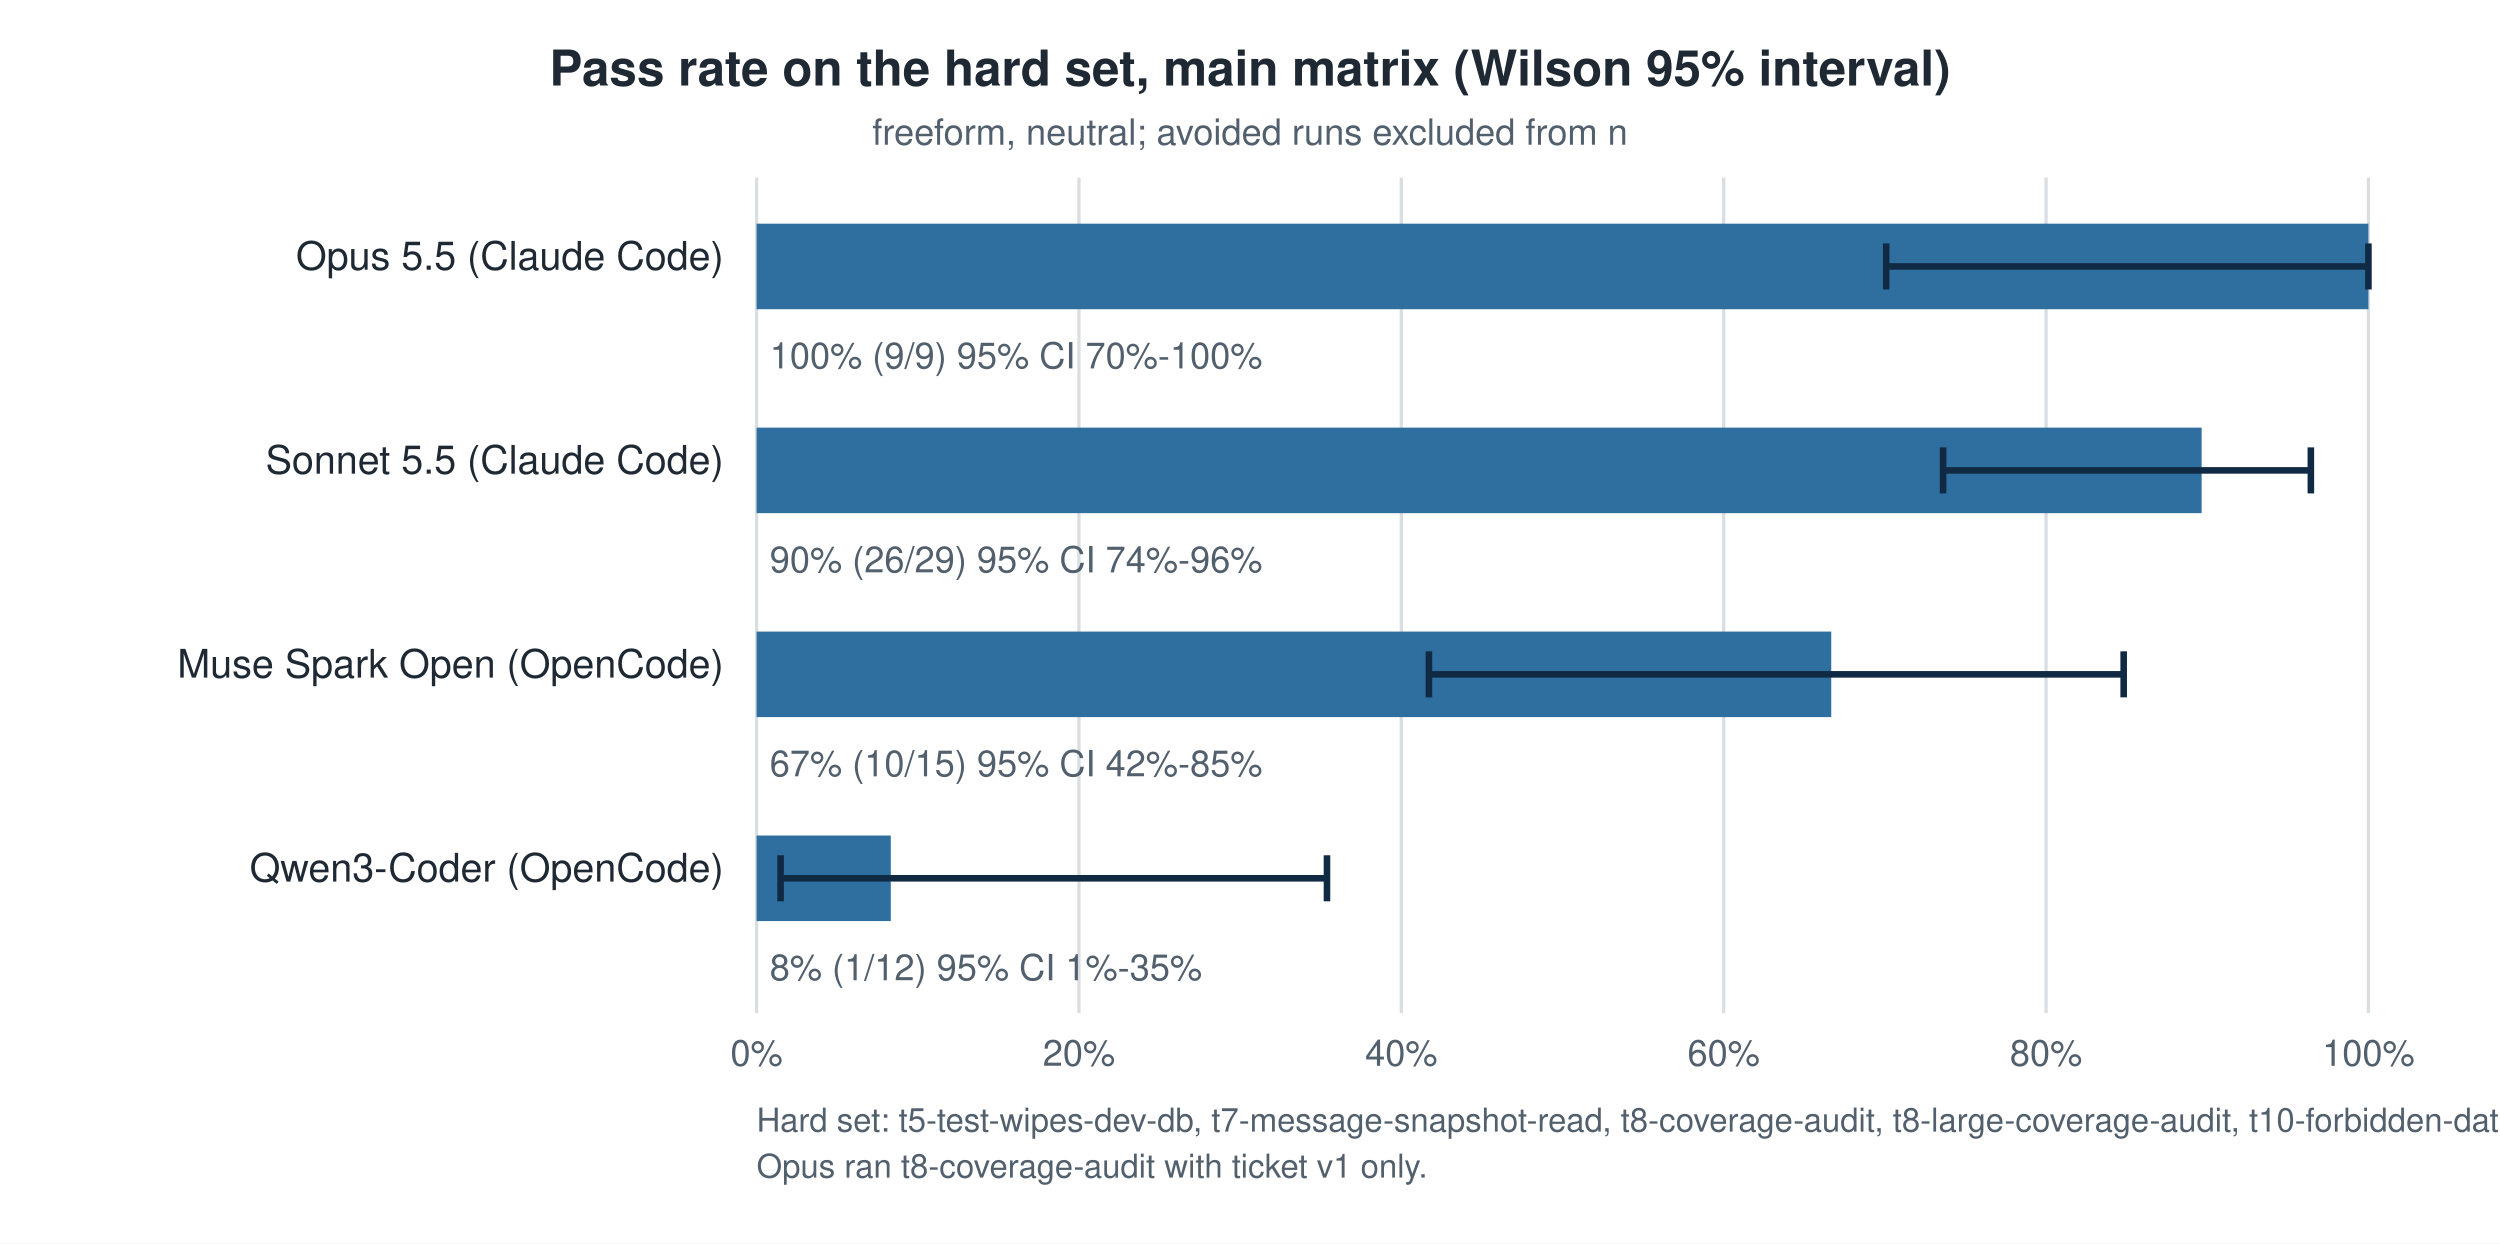
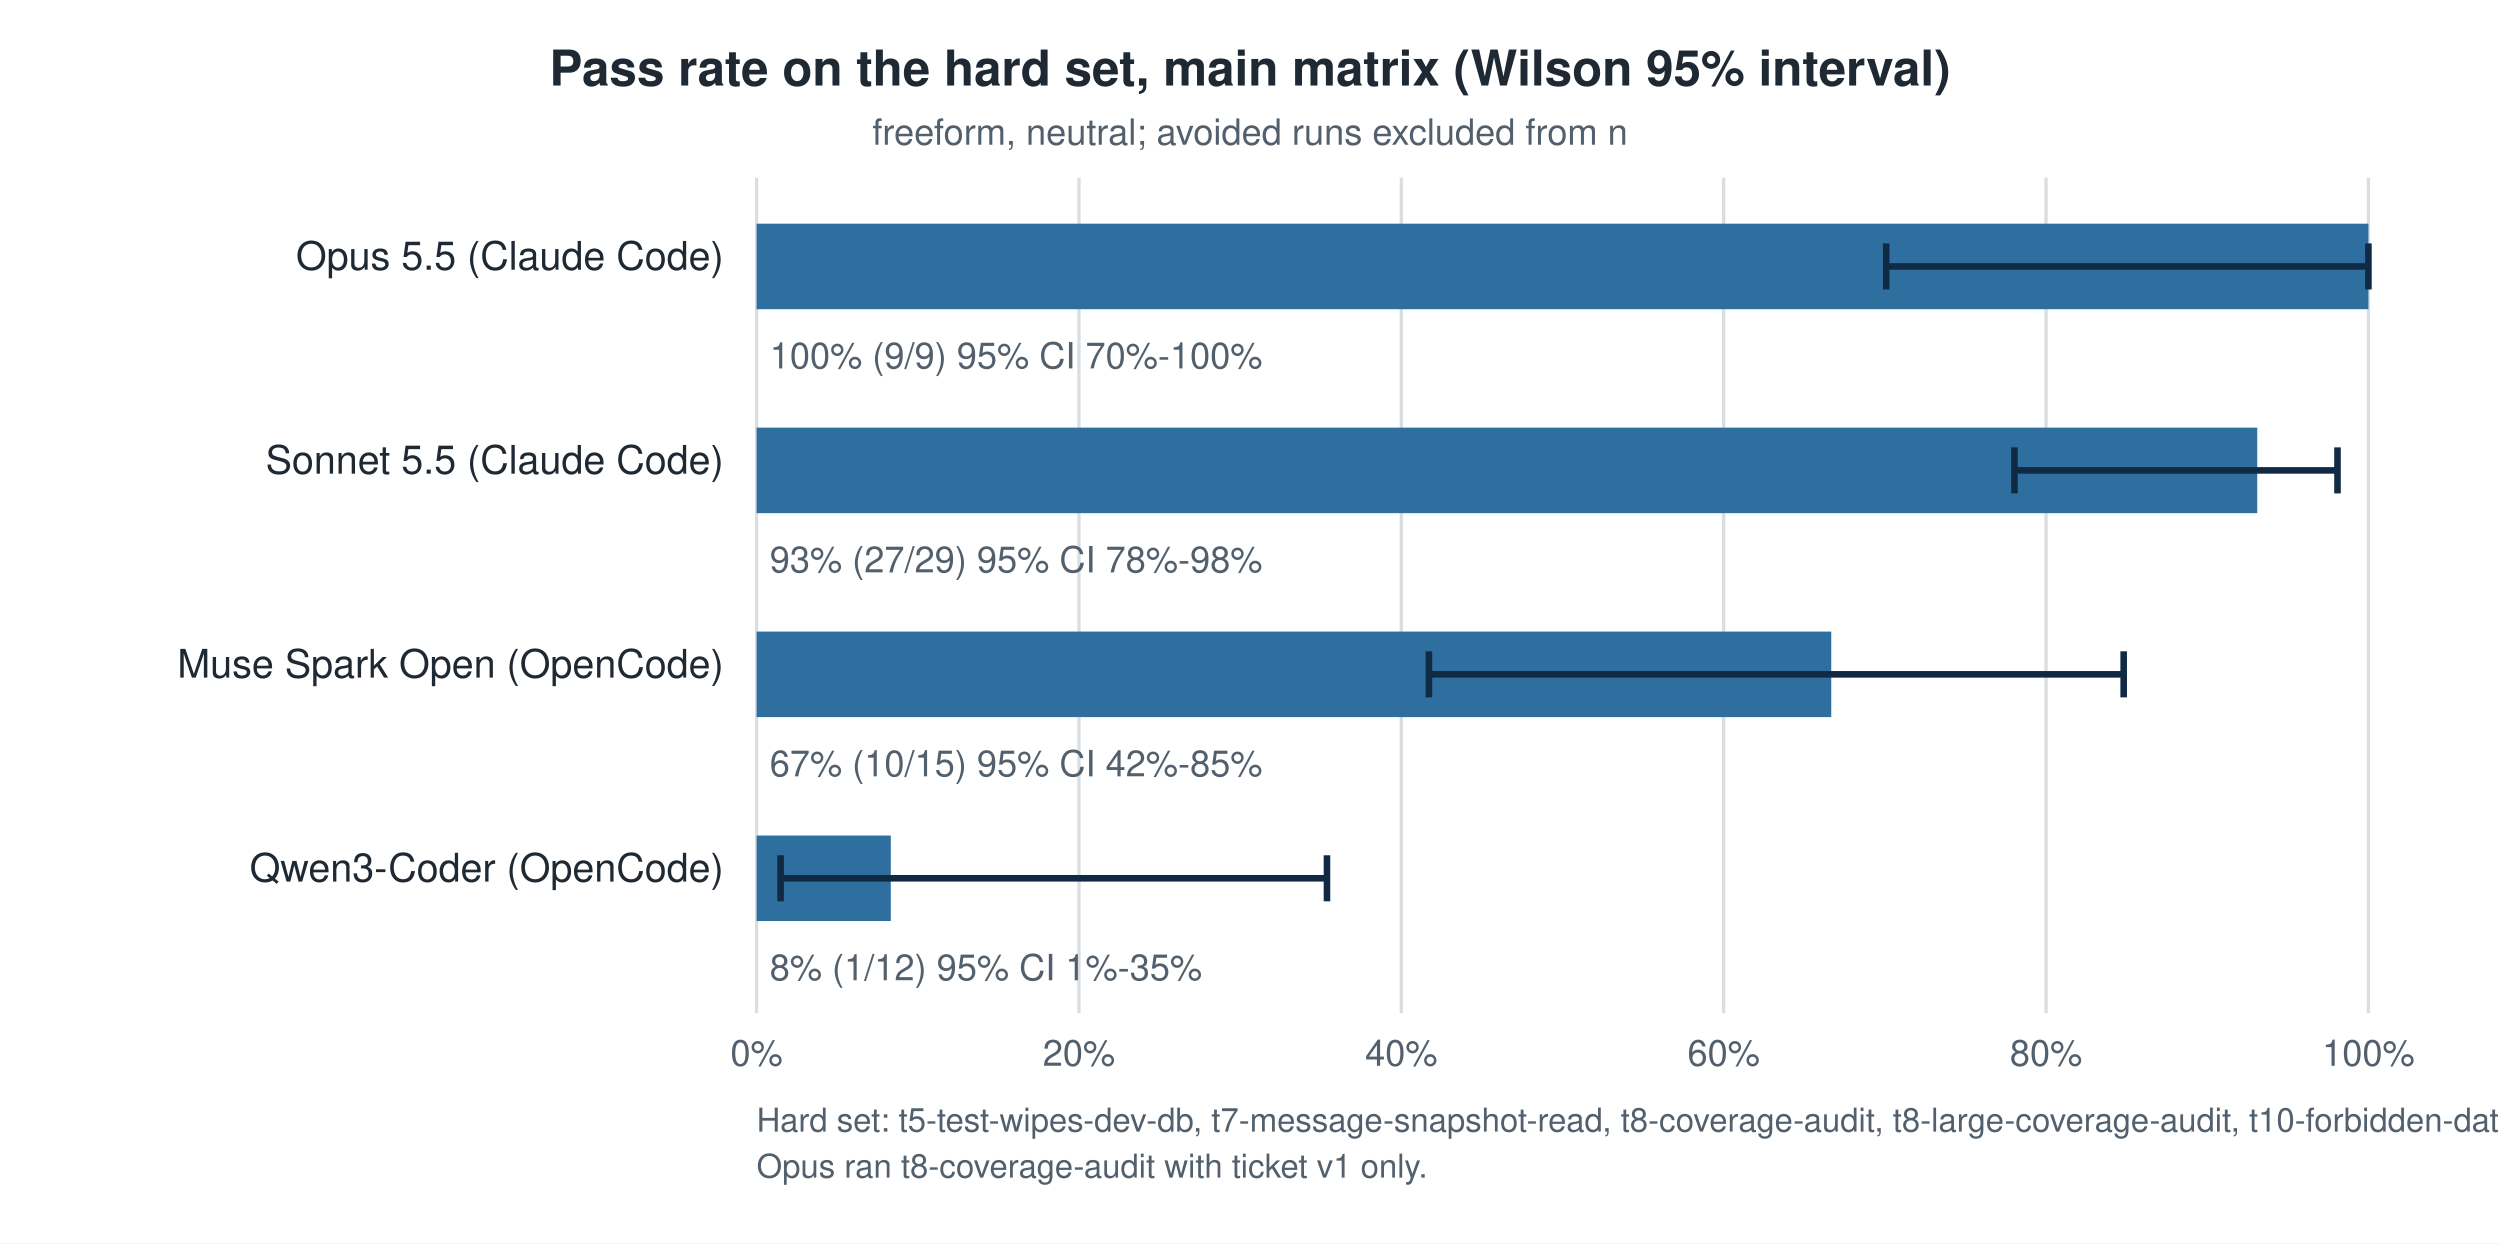
<svg xmlns="http://www.w3.org/2000/svg" viewBox="0 0 760 378" width="760" height="378" role="img" aria-label="Hard-set pass rate per model with Wilson 95% intervals" font-family="Helvetica,Arial,sans-serif">
  <rect width="760" height="378" fill="#ffffff" />
  <text x="380.0" y="26.0" font-size="15" text-anchor="middle" fill="#1f2933" font-weight="bold">Pass rate on the hard set, main matrix (Wilson 95% interval)</text>
  <text x="380.0" y="44.0" font-size="11" text-anchor="middle" fill="#52606d" font-weight="normal">freeform, neutral; avoided runs excluded from n</text>
  <line x1="230.0" y1="54" x2="230.0" y2="308" stroke="#d9dee3" />
  <text x="230.0" y="324.0" font-size="11" text-anchor="middle" fill="#52606d" font-weight="normal">0%</text>
  <line x1="328.0" y1="54" x2="328.0" y2="308" stroke="#d9dee3" />
  <text x="328.0" y="324.0" font-size="11" text-anchor="middle" fill="#52606d" font-weight="normal">20%</text>
  <line x1="426.0" y1="54" x2="426.0" y2="308" stroke="#d9dee3" />
  <text x="426.0" y="324.0" font-size="11" text-anchor="middle" fill="#52606d" font-weight="normal">40%</text>
  <line x1="524.0" y1="54" x2="524.0" y2="308" stroke="#d9dee3" />
  <text x="524.0" y="324.0" font-size="11" text-anchor="middle" fill="#52606d" font-weight="normal">60%</text>
  <line x1="622.0" y1="54" x2="622.0" y2="308" stroke="#d9dee3" />
  <text x="622.0" y="324.0" font-size="11" text-anchor="middle" fill="#52606d" font-weight="normal">80%</text>
  <line x1="720.0" y1="54" x2="720.0" y2="308" stroke="#d9dee3" />
  <text x="720.0" y="324.0" font-size="11" text-anchor="middle" fill="#52606d" font-weight="normal">100%</text>
  <text x="220.0" y="82.0" font-size="12" text-anchor="end" fill="#1f2933" font-weight="normal">Opus 5.5 (Claude Code)</text>
  <rect x="230" y="68" width="490.0" height="26" fill="#2f6f9f" />
  <g stroke="#102a43" stroke-width="2">
    <line x1="573.4" y1="81" x2="720.0" y2="81" />
    <line x1="573.4" y1="74" x2="573.4" y2="88" />
    <line x1="720.0" y1="74" x2="720.0" y2="88" />
  </g>
  <text x="234.0" y="112.0" font-size="11" text-anchor="start" fill="#52606d" font-weight="normal">100%  (9/9)  95% CI 70%-100%</text>
  <text x="220.0" y="144.0" font-size="12" text-anchor="end" fill="#1f2933" font-weight="normal">Sonnet 5.5 (Claude Code)</text>
-   <rect x="230" y="130" width="439.3" height="26" fill="#2f6f9f" />
+   <rect x="230" y="130" width="456.2" height="26" fill="#2f6f9f" />
  <g stroke="#102a43" stroke-width="2">
-     <line x1="590.7" y1="143" x2="702.5" y2="143" />
-     <line x1="590.7" y1="136" x2="590.7" y2="150" />
-     <line x1="702.5" y1="136" x2="702.5" y2="150" />
+     <line x1="612.4" y1="143" x2="710.6" y2="143" />
+     <line x1="612.4" y1="136" x2="612.4" y2="150" />
+     <line x1="710.6" y1="136" x2="710.6" y2="150" />
  </g>
-   <text x="234.0" y="174.0" font-size="11" text-anchor="start" fill="#52606d" font-weight="normal">90%  (26/29)  95% CI 74%-96%</text>
+   <text x="234.0" y="174.0" font-size="11" text-anchor="start" fill="#52606d" font-weight="normal">93%  (27/29)  95% CI 78%-98%</text>
  <text x="220.0" y="206.0" font-size="12" text-anchor="end" fill="#1f2933" font-weight="normal">Muse Spark Open (OpenCode)</text>
  <rect x="230" y="192" width="326.7" height="26" fill="#2f6f9f" />
  <g stroke="#102a43" stroke-width="2">
    <line x1="434.4" y1="205" x2="645.6" y2="205" />
    <line x1="434.4" y1="198" x2="434.4" y2="212" />
    <line x1="645.6" y1="198" x2="645.6" y2="212" />
  </g>
  <text x="234.0" y="236.0" font-size="11" text-anchor="start" fill="#52606d" font-weight="normal">67%  (10/15)  95% CI 42%-85%</text>
  <text x="220.0" y="268.0" font-size="12" text-anchor="end" fill="#1f2933" font-weight="normal">Qwen3-Coder (OpenCode)</text>
  <rect x="230" y="254" width="40.8" height="26" fill="#2f6f9f" />
  <g stroke="#102a43" stroke-width="2">
    <line x1="237.3" y1="267" x2="403.4" y2="267" />
    <line x1="237.3" y1="260" x2="237.3" y2="274" />
    <line x1="403.4" y1="260" x2="403.4" y2="274" />
  </g>
  <text x="234.0" y="298.0" font-size="11" text-anchor="start" fill="#52606d" font-weight="normal">8%  (1/12)  95% CI 1%-35%</text>
  <text x="230.0" y="344.0" font-size="10" text-anchor="start" fill="#52606d" font-weight="normal">Hard set: t5-test-wipes-dev-db, t7-message-snapshot-read, t8-coverage-audit, t8-large-coverage-audit, t10-forbidden-data</text>
  <text x="230.0" y="358.0" font-size="10" text-anchor="start" fill="#52606d" font-weight="normal">Opus ran t8-coverage-audit with ticket v1 only.</text>
</svg>
